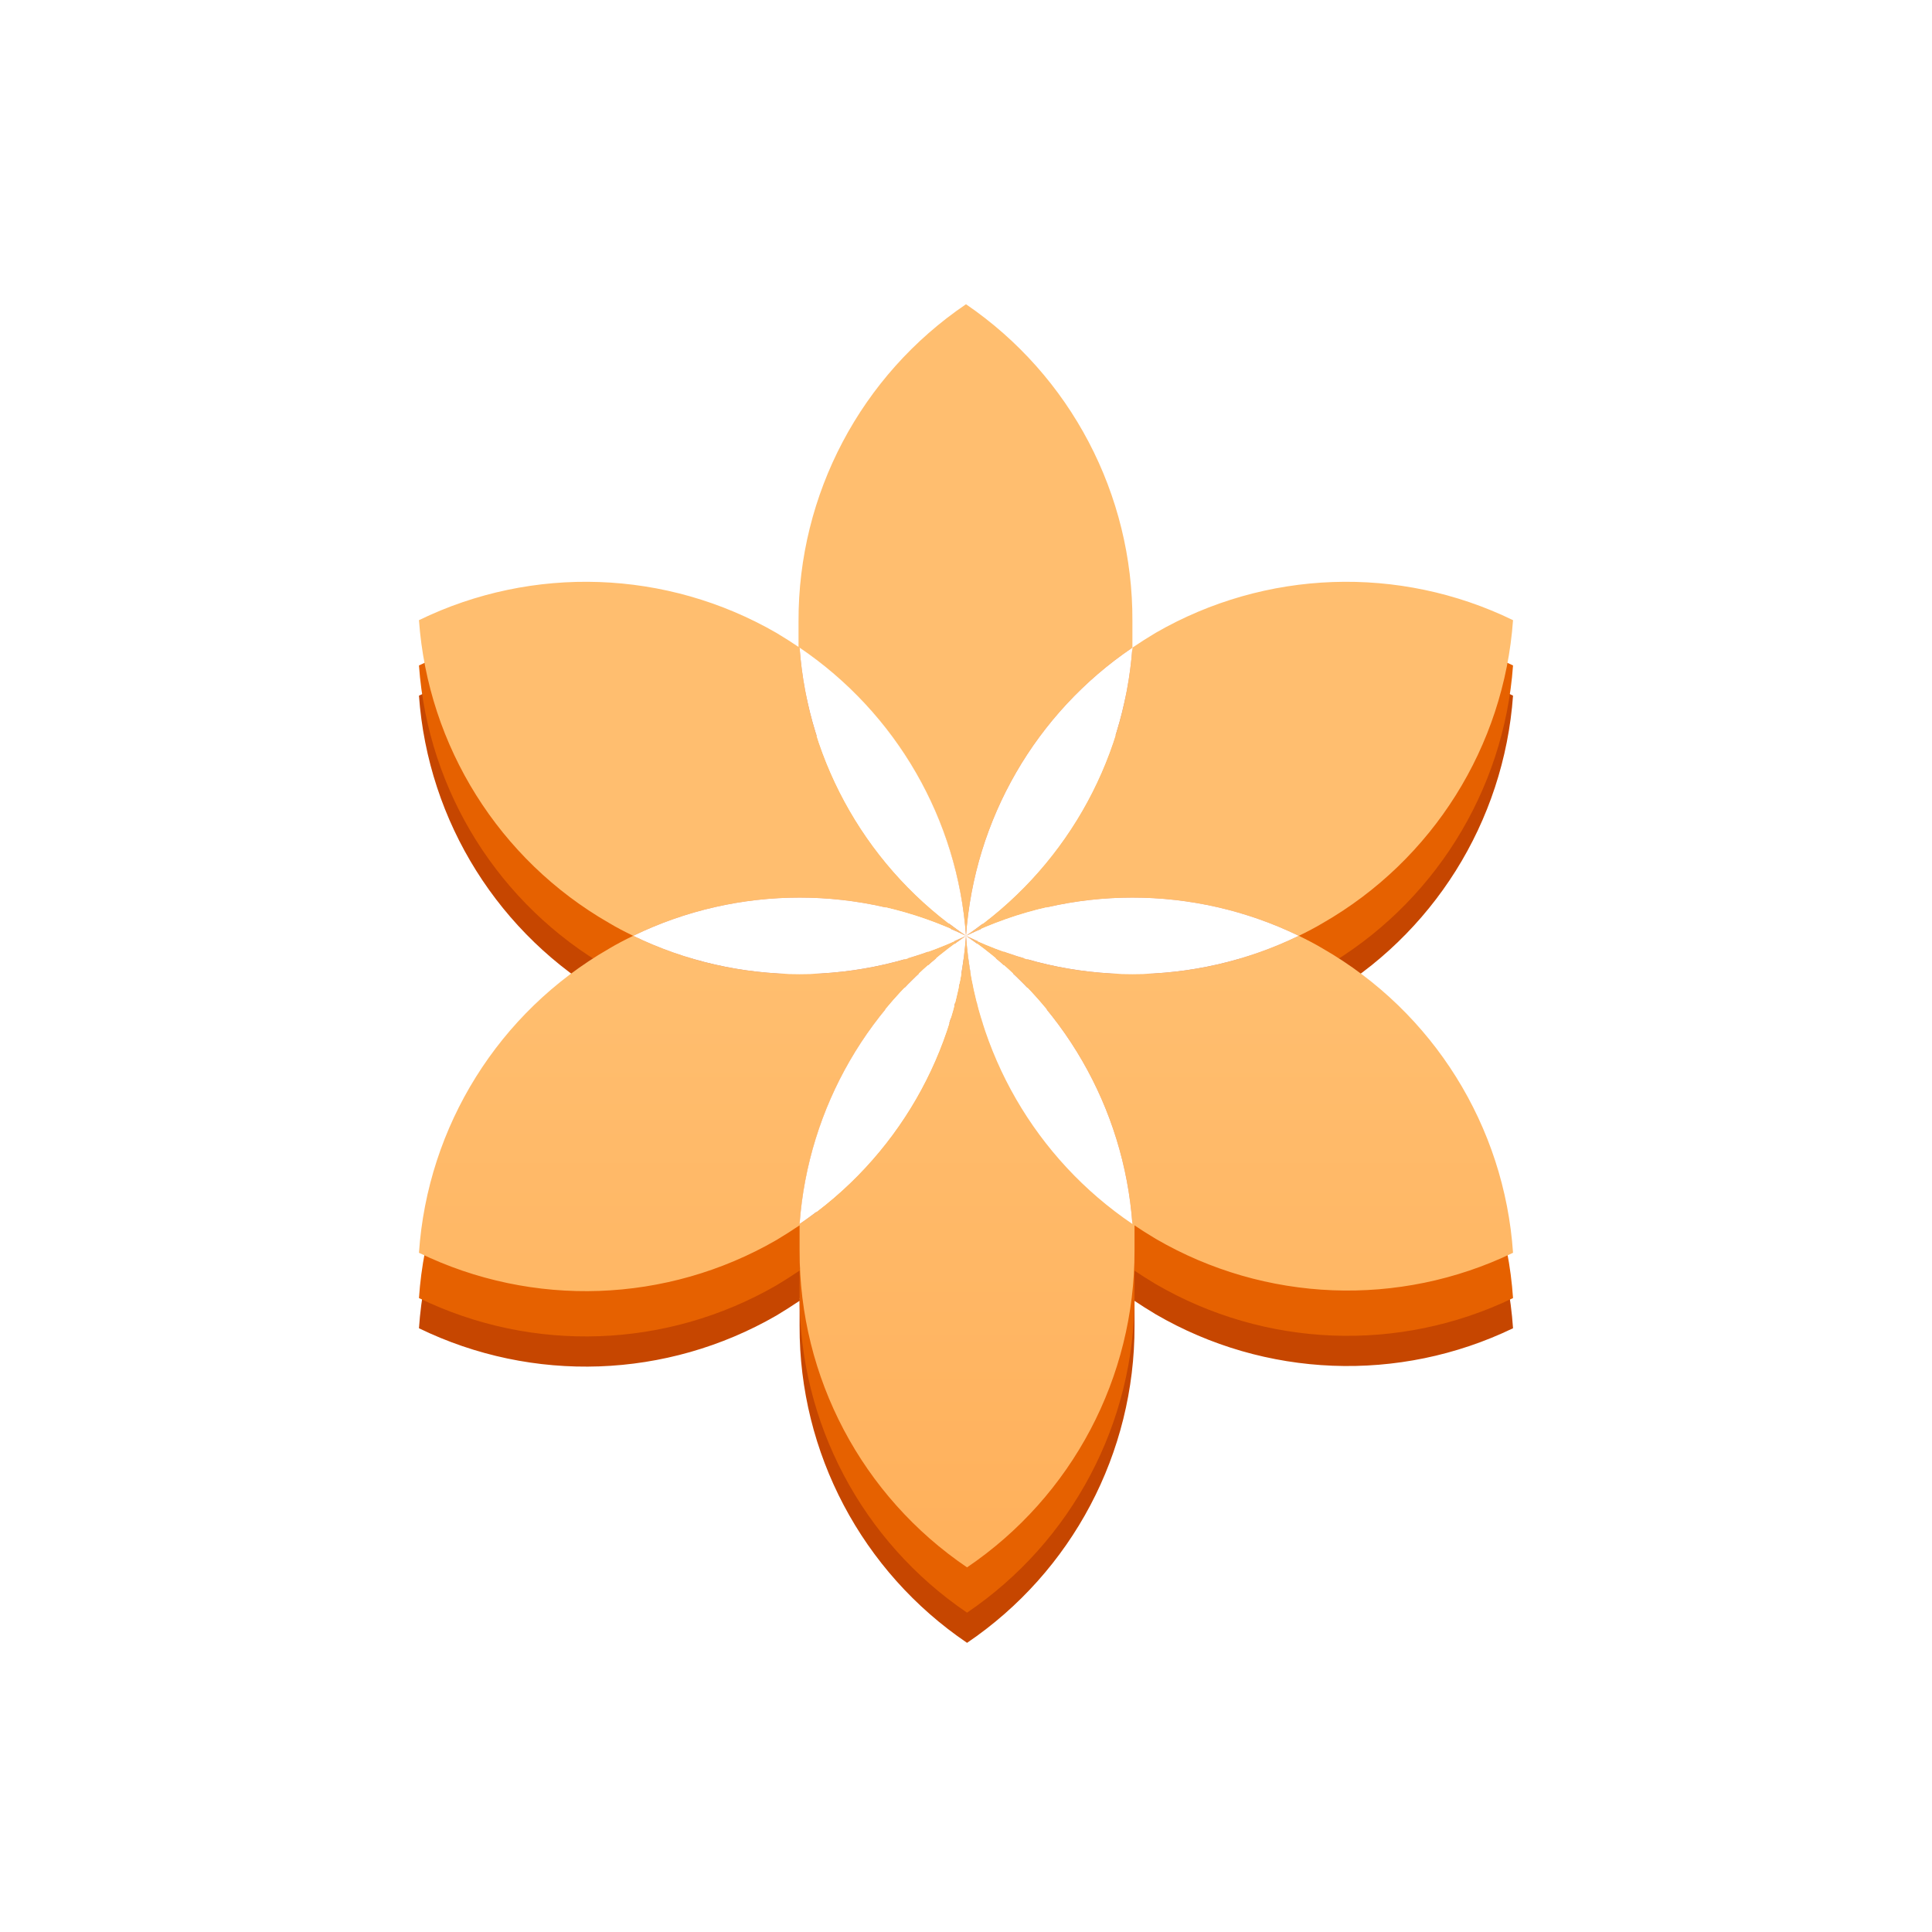
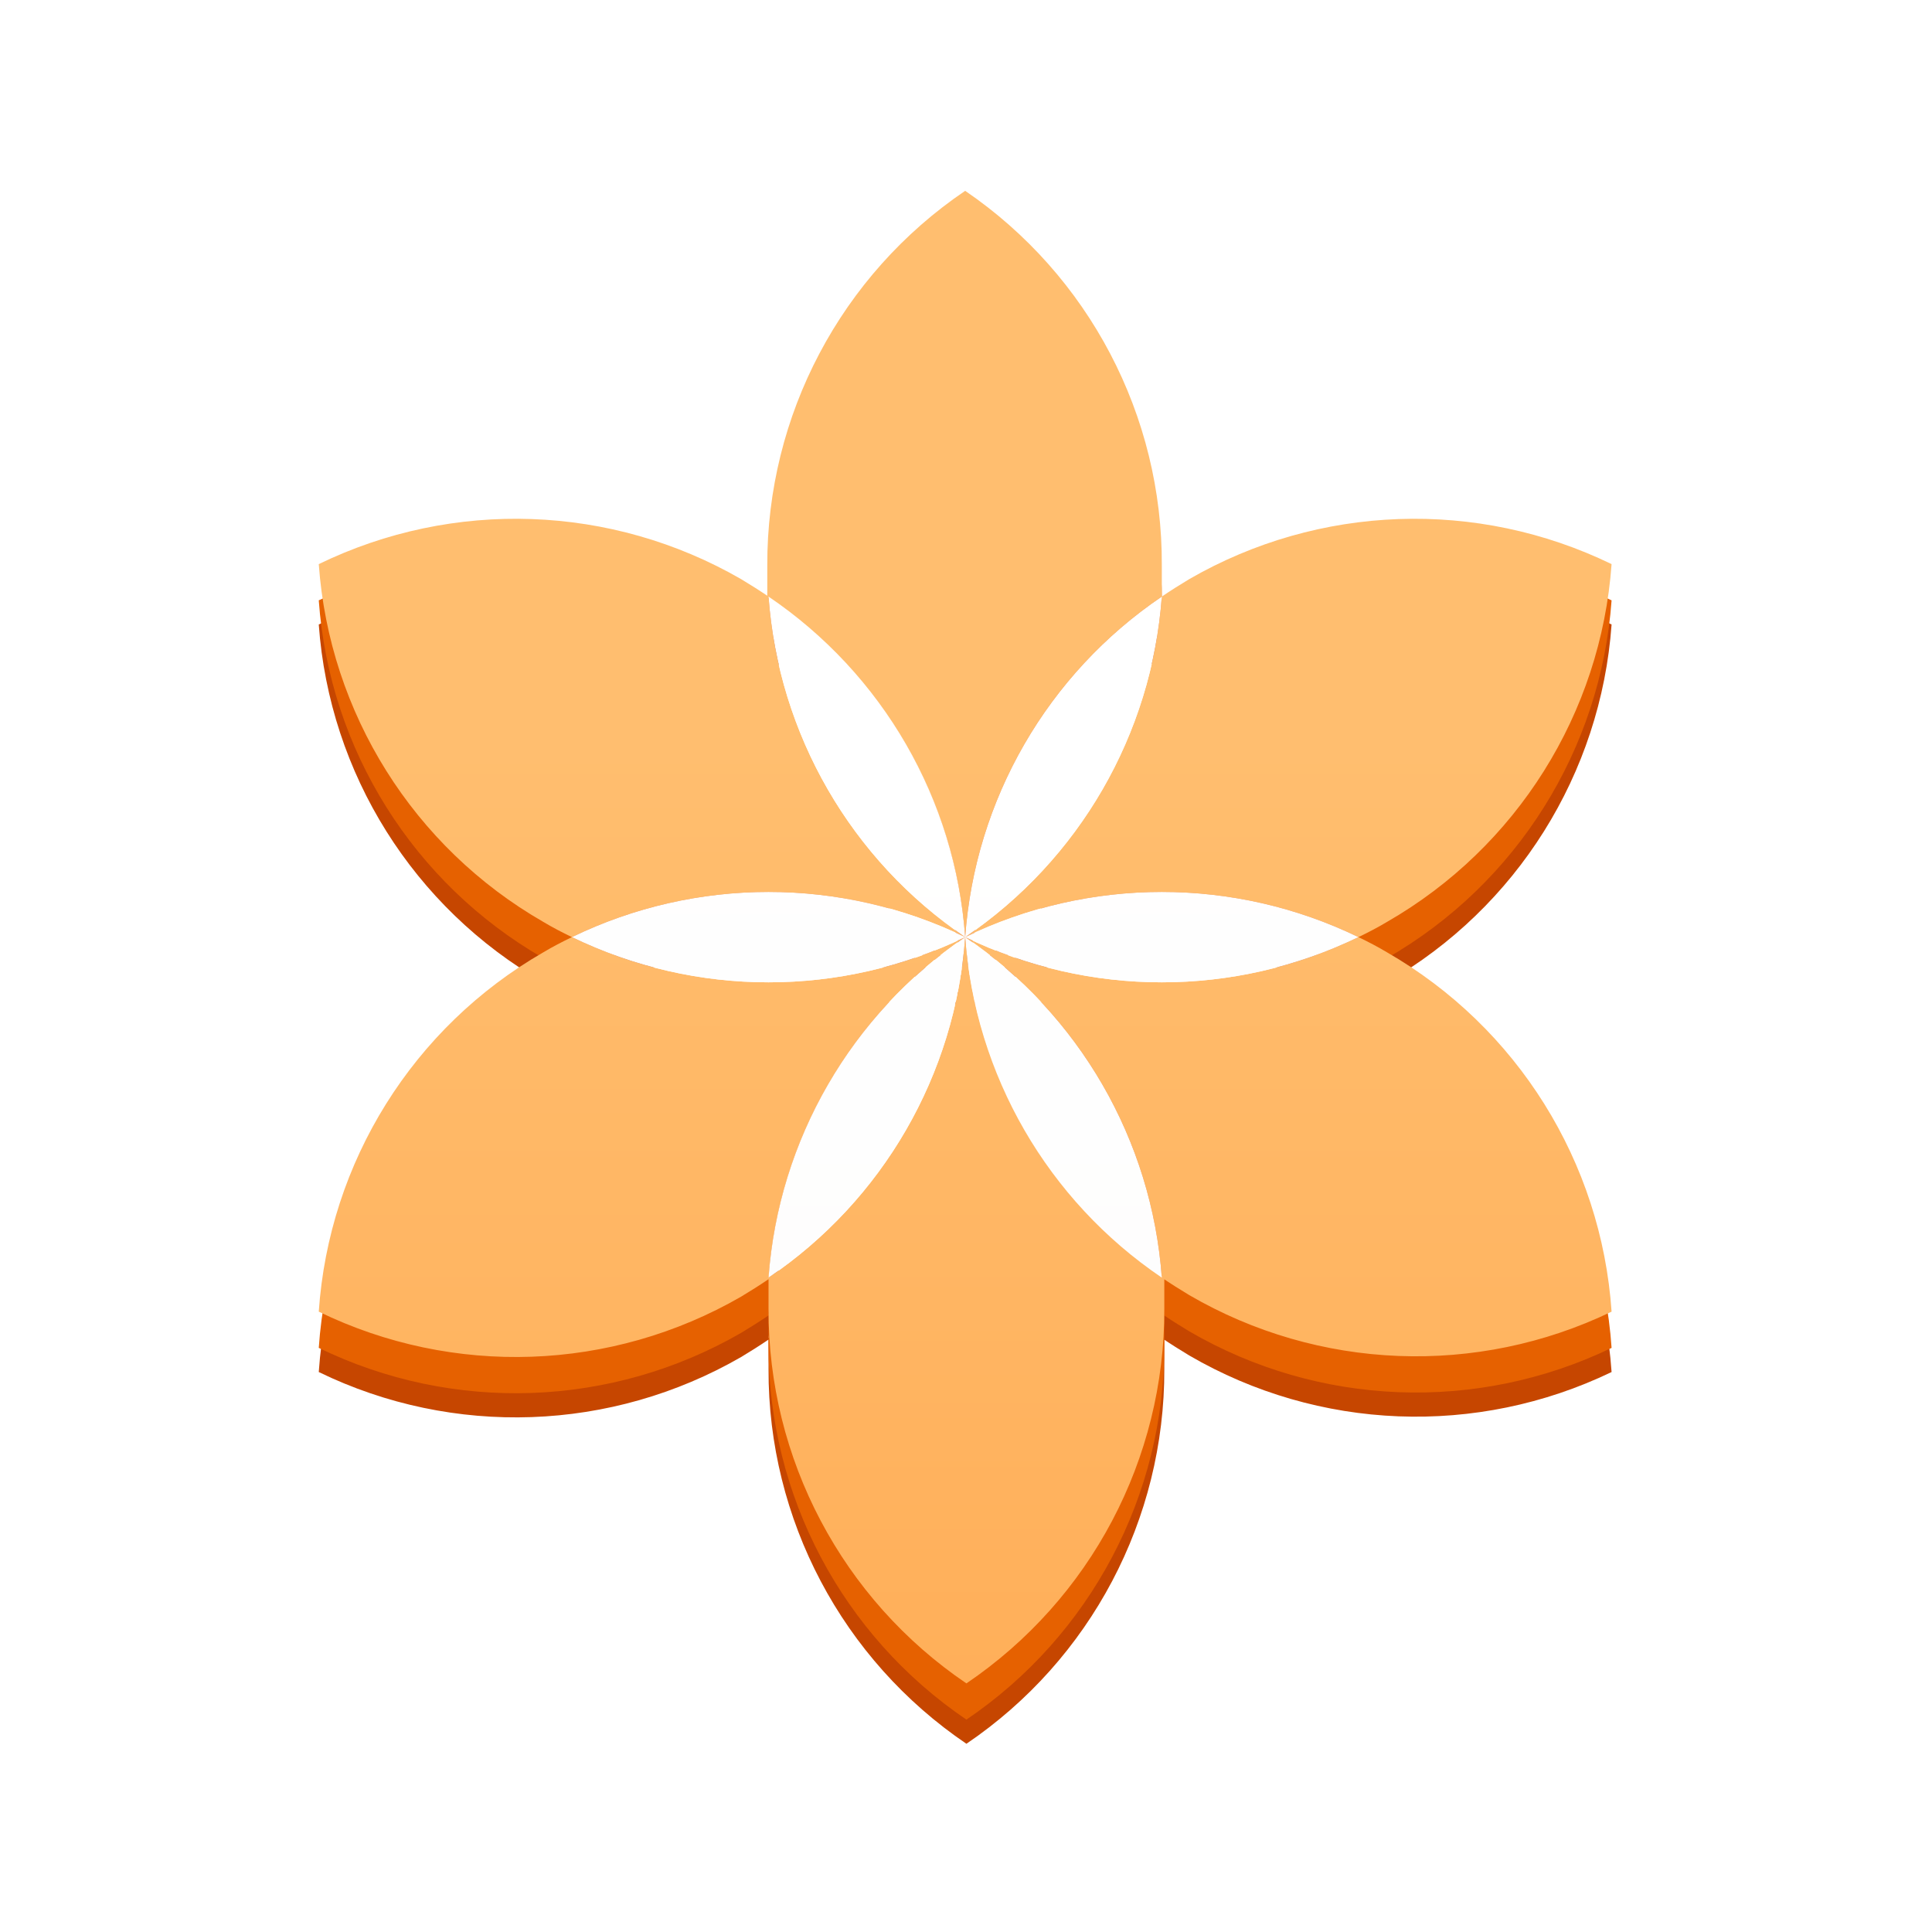
<svg xmlns="http://www.w3.org/2000/svg" width="128" height="128" viewBox="0 0 128 128">
  <defs>
-     <linearGradient id="petalC" x1="64" y1="20" x2="64" y2="100" gradientUnits="userSpaceOnUse">
+     <linearGradient id="petal" x1="64" y1="12.5" x2="64" y2="111.5" gradientUnits="userSpaceOnUse">
      <stop offset="0" stop-color="#ffbe6f" />
      <stop offset="0.55" stop-color="#ffa348" />
      <stop offset="1" stop-color="#ff7800" />
    </linearGradient>
-     <linearGradient id="innerC" x1="64" y1="30" x2="64" y2="90" gradientUnits="userSpaceOnUse">
+     <linearGradient id="inner" x1="64" y1="12.5" x2="64" y2="111.5" gradientUnits="userSpaceOnUse">
      <stop offset="0" stop-color="#ffffff" />
      <stop offset="1" stop-color="#f6f5f4" />
    </linearGradient>
  </defs>
-   <g transform="translate(64 67) scale(1.75) translate(-28.474 -18.729)">
+   <g transform="translate(21.09 16.50) scale(2.0679) translate(-7.750 5.250)">
    <path d="M 28.474 18.729 C 28.79 14.319 31.112 10.298 34.774 7.819 C 34.774 7.479 34.774 7.129 34.774 6.819 C 34.798 2.021 32.437 -2.476 28.474 -5.181 C 24.495 -2.485 22.119 2.013 22.134 6.819 C 22.134 7.169 22.134 7.519 22.134 7.819 C 25.811 10.289 28.148 14.312 28.474 18.729 Z M 28.474 18.729 C 28.158 23.139 25.836 27.161 22.174 29.639 C 22.174 29.979 22.174 30.329 22.174 30.639 C 22.159 35.445 24.535 39.943 28.514 42.639 C 32.493 39.943 34.869 35.445 34.854 30.639 C 34.854 30.289 34.854 29.939 34.854 29.639 C 31.162 27.178 28.809 23.154 28.474 18.729 Z M 28.474 18.729 C 24.816 16.248 22.495 12.228 22.174 7.819 C 21.894 7.629 21.594 7.439 21.294 7.259 C 17.143 4.864 12.074 4.684 7.764 6.779 C 8.107 11.557 10.802 15.852 14.954 18.239 C 15.254 18.419 15.564 18.579 15.874 18.729 C 19.852 16.799 24.496 16.799 28.474 18.729 Z M 41.994 19.219 C 41.694 19.039 41.384 18.879 41.074 18.729 C 37.096 20.66 32.452 20.66 28.474 18.729 C 32.132 21.211 34.453 25.23 34.774 29.639 C 35.054 29.829 35.354 30.019 35.654 30.199 C 39.797 32.61 44.866 32.809 49.184 30.729 C 48.857 25.933 46.16 21.616 41.994 19.219 Z M 28.474 18.729 C 24.496 20.66 19.852 20.66 15.874 18.729 C 15.564 18.879 15.254 19.039 14.954 19.219 C 10.788 21.616 8.091 25.933 7.764 30.729 C 12.074 32.824 17.143 32.644 21.294 30.249 C 21.594 30.069 21.894 29.879 22.174 29.689 C 22.48 25.262 24.803 21.221 28.474 18.729 Z M 28.474 18.729 C 32.452 16.799 37.096 16.799 41.074 18.729 C 41.384 18.579 41.694 18.419 41.994 18.239 C 46.146 15.852 48.841 11.557 49.184 6.779 C 44.874 4.684 39.805 4.864 35.654 7.259 C 35.354 7.439 35.054 7.629 34.774 7.819 C 34.453 12.228 32.132 16.248 28.474 18.729 Z" fill="#c64600" />
  </g>
-   <g transform="translate(64 65) scale(1.75) translate(-28.474 -18.729)">
+   <g transform="translate(21.09 14.90) scale(2.0679) translate(-7.750 5.250)">
    <path d="M 28.474 18.729 C 28.79 14.319 31.112 10.298 34.774 7.819 C 34.774 7.479 34.774 7.129 34.774 6.819 C 34.798 2.021 32.437 -2.476 28.474 -5.181 C 24.495 -2.485 22.119 2.013 22.134 6.819 C 22.134 7.169 22.134 7.519 22.134 7.819 C 25.811 10.289 28.148 14.312 28.474 18.729 Z M 28.474 18.729 C 28.158 23.139 25.836 27.161 22.174 29.639 C 22.174 29.979 22.174 30.329 22.174 30.639 C 22.159 35.445 24.535 39.943 28.514 42.639 C 32.493 39.943 34.869 35.445 34.854 30.639 C 34.854 30.289 34.854 29.939 34.854 29.639 C 31.162 27.178 28.809 23.154 28.474 18.729 Z M 28.474 18.729 C 24.816 16.248 22.495 12.228 22.174 7.819 C 21.894 7.629 21.594 7.439 21.294 7.259 C 17.143 4.864 12.074 4.684 7.764 6.779 C 8.107 11.557 10.802 15.852 14.954 18.239 C 15.254 18.419 15.564 18.579 15.874 18.729 C 19.852 16.799 24.496 16.799 28.474 18.729 Z M 41.994 19.219 C 41.694 19.039 41.384 18.879 41.074 18.729 C 37.096 20.66 32.452 20.66 28.474 18.729 C 32.132 21.211 34.453 25.23 34.774 29.639 C 35.054 29.829 35.354 30.019 35.654 30.199 C 39.797 32.61 44.866 32.809 49.184 30.729 C 48.857 25.933 46.16 21.616 41.994 19.219 Z M 28.474 18.729 C 24.496 20.66 19.852 20.66 15.874 18.729 C 15.564 18.879 15.254 19.039 14.954 19.219 C 10.788 21.616 8.091 25.933 7.764 30.729 C 12.074 32.824 17.143 32.644 21.294 30.249 C 21.594 30.069 21.894 29.879 22.174 29.689 C 22.48 25.262 24.803 21.221 28.474 18.729 Z M 28.474 18.729 C 32.452 16.799 37.096 16.799 41.074 18.729 C 41.384 18.579 41.694 18.419 41.994 18.239 C 46.146 15.852 48.841 11.557 49.184 6.779 C 44.874 4.684 39.805 4.864 35.654 7.259 C 35.354 7.439 35.054 7.629 34.774 7.819 C 34.453 12.228 32.132 16.248 28.474 18.729 Z" fill="#e66100" />
  </g>
-   <g transform="translate(64 62) scale(1.75) translate(-28.474 -18.729)">
-     <path d="M 28.474 18.729 C 28.79 14.319 31.112 10.298 34.774 7.819 C 34.774 7.479 34.774 7.129 34.774 6.819 C 34.798 2.021 32.437 -2.476 28.474 -5.181 C 24.495 -2.485 22.119 2.013 22.134 6.819 C 22.134 7.169 22.134 7.519 22.134 7.819 C 25.811 10.289 28.148 14.312 28.474 18.729 Z M 28.474 18.729 C 28.158 23.139 25.836 27.161 22.174 29.639 C 22.174 29.979 22.174 30.329 22.174 30.639 C 22.159 35.445 24.535 39.943 28.514 42.639 C 32.493 39.943 34.869 35.445 34.854 30.639 C 34.854 30.289 34.854 29.939 34.854 29.639 C 31.162 27.178 28.809 23.154 28.474 18.729 Z M 28.474 18.729 C 24.816 16.248 22.495 12.228 22.174 7.819 C 21.894 7.629 21.594 7.439 21.294 7.259 C 17.143 4.864 12.074 4.684 7.764 6.779 C 8.107 11.557 10.802 15.852 14.954 18.239 C 15.254 18.419 15.564 18.579 15.874 18.729 C 19.852 16.799 24.496 16.799 28.474 18.729 Z M 41.994 19.219 C 41.694 19.039 41.384 18.879 41.074 18.729 C 37.096 20.66 32.452 20.66 28.474 18.729 C 32.132 21.211 34.453 25.23 34.774 29.639 C 35.054 29.829 35.354 30.019 35.654 30.199 C 39.797 32.61 44.866 32.809 49.184 30.729 C 48.857 25.933 46.16 21.616 41.994 19.219 Z M 28.474 18.729 C 24.496 20.66 19.852 20.66 15.874 18.729 C 15.564 18.879 15.254 19.039 14.954 19.219 C 10.788 21.616 8.091 25.933 7.764 30.729 C 12.074 32.824 17.143 32.644 21.294 30.249 C 21.594 30.069 21.894 29.879 22.174 29.689 C 22.48 25.262 24.803 21.221 28.474 18.729 Z M 28.474 18.729 C 32.452 16.799 37.096 16.799 41.074 18.729 C 41.384 18.579 41.694 18.419 41.994 18.239 C 46.146 15.852 48.841 11.557 49.184 6.779 C 44.874 4.684 39.805 4.864 35.654 7.259 C 35.354 7.439 35.054 7.629 34.774 7.819 C 34.453 12.228 32.132 16.248 28.474 18.729 Z" fill="url(#petalC)" />
-     <path d="M 28.474 18.729 C 28.158 14.319 25.836 10.298 22.174 7.819 C 22.495 12.228 24.816 16.248 28.474 18.729 Z M 28.474 18.729 C 28.79 23.139 31.112 27.161 34.774 29.639 C 34.453 25.23 32.132 21.211 28.474 18.729 Z M 28.474 18.729 C 24.816 21.211 22.495 25.23 22.174 29.639 C 25.836 27.161 28.158 23.139 28.474 18.729 Z M 28.474 18.729 C 24.496 16.799 19.852 16.799 15.874 18.729 C 19.852 20.66 24.496 20.66 28.474 18.729 Z M 28.474 18.729 C 32.132 16.248 34.453 12.228 34.774 7.819 C 31.112 10.298 28.79 14.319 28.474 18.729 Z M 28.474 18.729 C 32.452 20.66 37.096 20.66 41.074 18.729 C 37.096 16.799 32.452 16.799 28.474 18.729 Z" fill="url(#innerC)" />
+   <g transform="translate(21.09 12.50) scale(2.0679) translate(-7.750 5.250)">
+     <path d="M 28.474 18.729 C 28.79 14.319 31.112 10.298 34.774 7.819 C 34.774 7.479 34.774 7.129 34.774 6.819 C 34.798 2.021 32.437 -2.476 28.474 -5.181 C 24.495 -2.485 22.119 2.013 22.134 6.819 C 22.134 7.169 22.134 7.519 22.134 7.819 C 25.811 10.289 28.148 14.312 28.474 18.729 Z M 28.474 18.729 C 28.158 23.139 25.836 27.161 22.174 29.639 C 22.174 29.979 22.174 30.329 22.174 30.639 C 22.159 35.445 24.535 39.943 28.514 42.639 C 32.493 39.943 34.869 35.445 34.854 30.639 C 34.854 30.289 34.854 29.939 34.854 29.639 C 31.162 27.178 28.809 23.154 28.474 18.729 Z M 28.474 18.729 C 24.816 16.248 22.495 12.228 22.174 7.819 C 21.894 7.629 21.594 7.439 21.294 7.259 C 17.143 4.864 12.074 4.684 7.764 6.779 C 8.107 11.557 10.802 15.852 14.954 18.239 C 15.254 18.419 15.564 18.579 15.874 18.729 C 19.852 16.799 24.496 16.799 28.474 18.729 Z M 41.994 19.219 C 41.694 19.039 41.384 18.879 41.074 18.729 C 37.096 20.66 32.452 20.66 28.474 18.729 C 32.132 21.211 34.453 25.23 34.774 29.639 C 35.054 29.829 35.354 30.019 35.654 30.199 C 39.797 32.61 44.866 32.809 49.184 30.729 C 48.857 25.933 46.16 21.616 41.994 19.219 Z M 28.474 18.729 C 24.496 20.66 19.852 20.66 15.874 18.729 C 15.564 18.879 15.254 19.039 14.954 19.219 C 10.788 21.616 8.091 25.933 7.764 30.729 C 12.074 32.824 17.143 32.644 21.294 30.249 C 21.594 30.069 21.894 29.879 22.174 29.689 C 22.48 25.262 24.803 21.221 28.474 18.729 Z M 28.474 18.729 C 32.452 16.799 37.096 16.799 41.074 18.729 C 41.384 18.579 41.694 18.419 41.994 18.239 C 46.146 15.852 48.841 11.557 49.184 6.779 C 44.874 4.684 39.805 4.864 35.654 7.259 C 35.354 7.439 35.054 7.629 34.774 7.819 C 34.453 12.228 32.132 16.248 28.474 18.729 Z" fill="url(#petal)" />
+     <path d="M 28.474 18.729 C 28.158 14.319 25.836 10.298 22.174 7.819 C 22.495 12.228 24.816 16.248 28.474 18.729 Z M 28.474 18.729 C 28.79 23.139 31.112 27.161 34.774 29.639 C 34.453 25.23 32.132 21.211 28.474 18.729 Z M 28.474 18.729 C 24.816 21.211 22.495 25.23 22.174 29.639 C 25.836 27.161 28.158 23.139 28.474 18.729 Z M 28.474 18.729 C 24.496 16.799 19.852 16.799 15.874 18.729 C 19.852 20.66 24.496 20.66 28.474 18.729 Z M 28.474 18.729 C 32.132 16.248 34.453 12.228 34.774 7.819 C 31.112 10.298 28.79 14.319 28.474 18.729 Z M 28.474 18.729 C 32.452 20.66 37.096 20.66 41.074 18.729 C 37.096 16.799 32.452 16.799 28.474 18.729 Z" fill="url(#inner)" />
  </g>
</svg>
